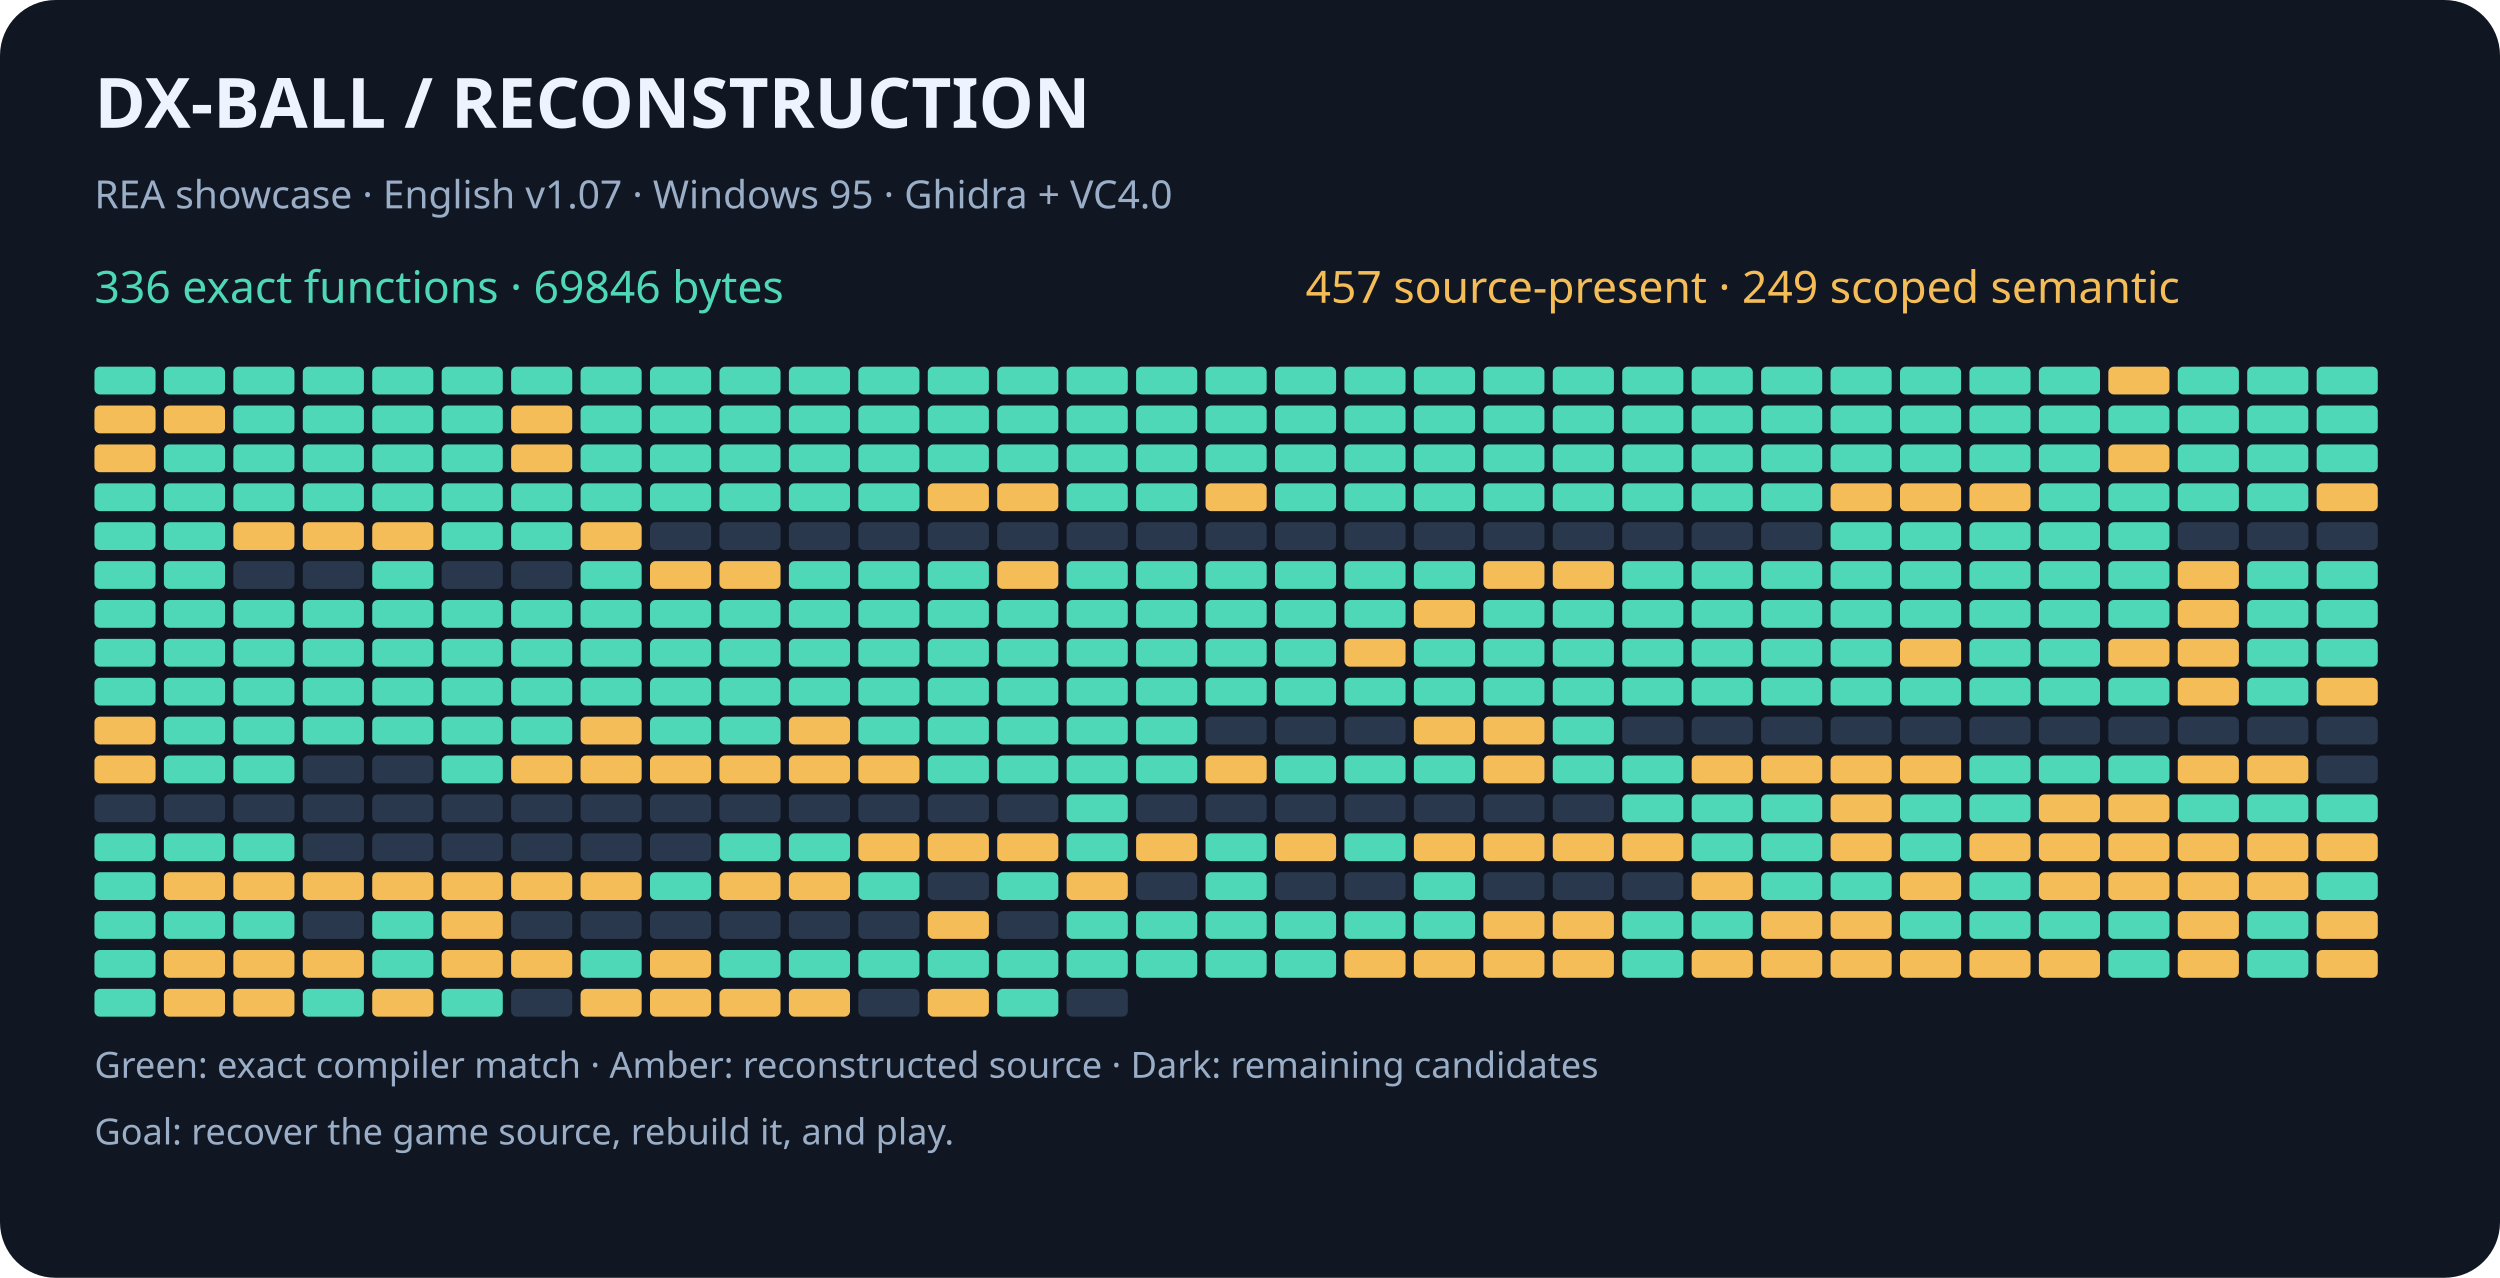
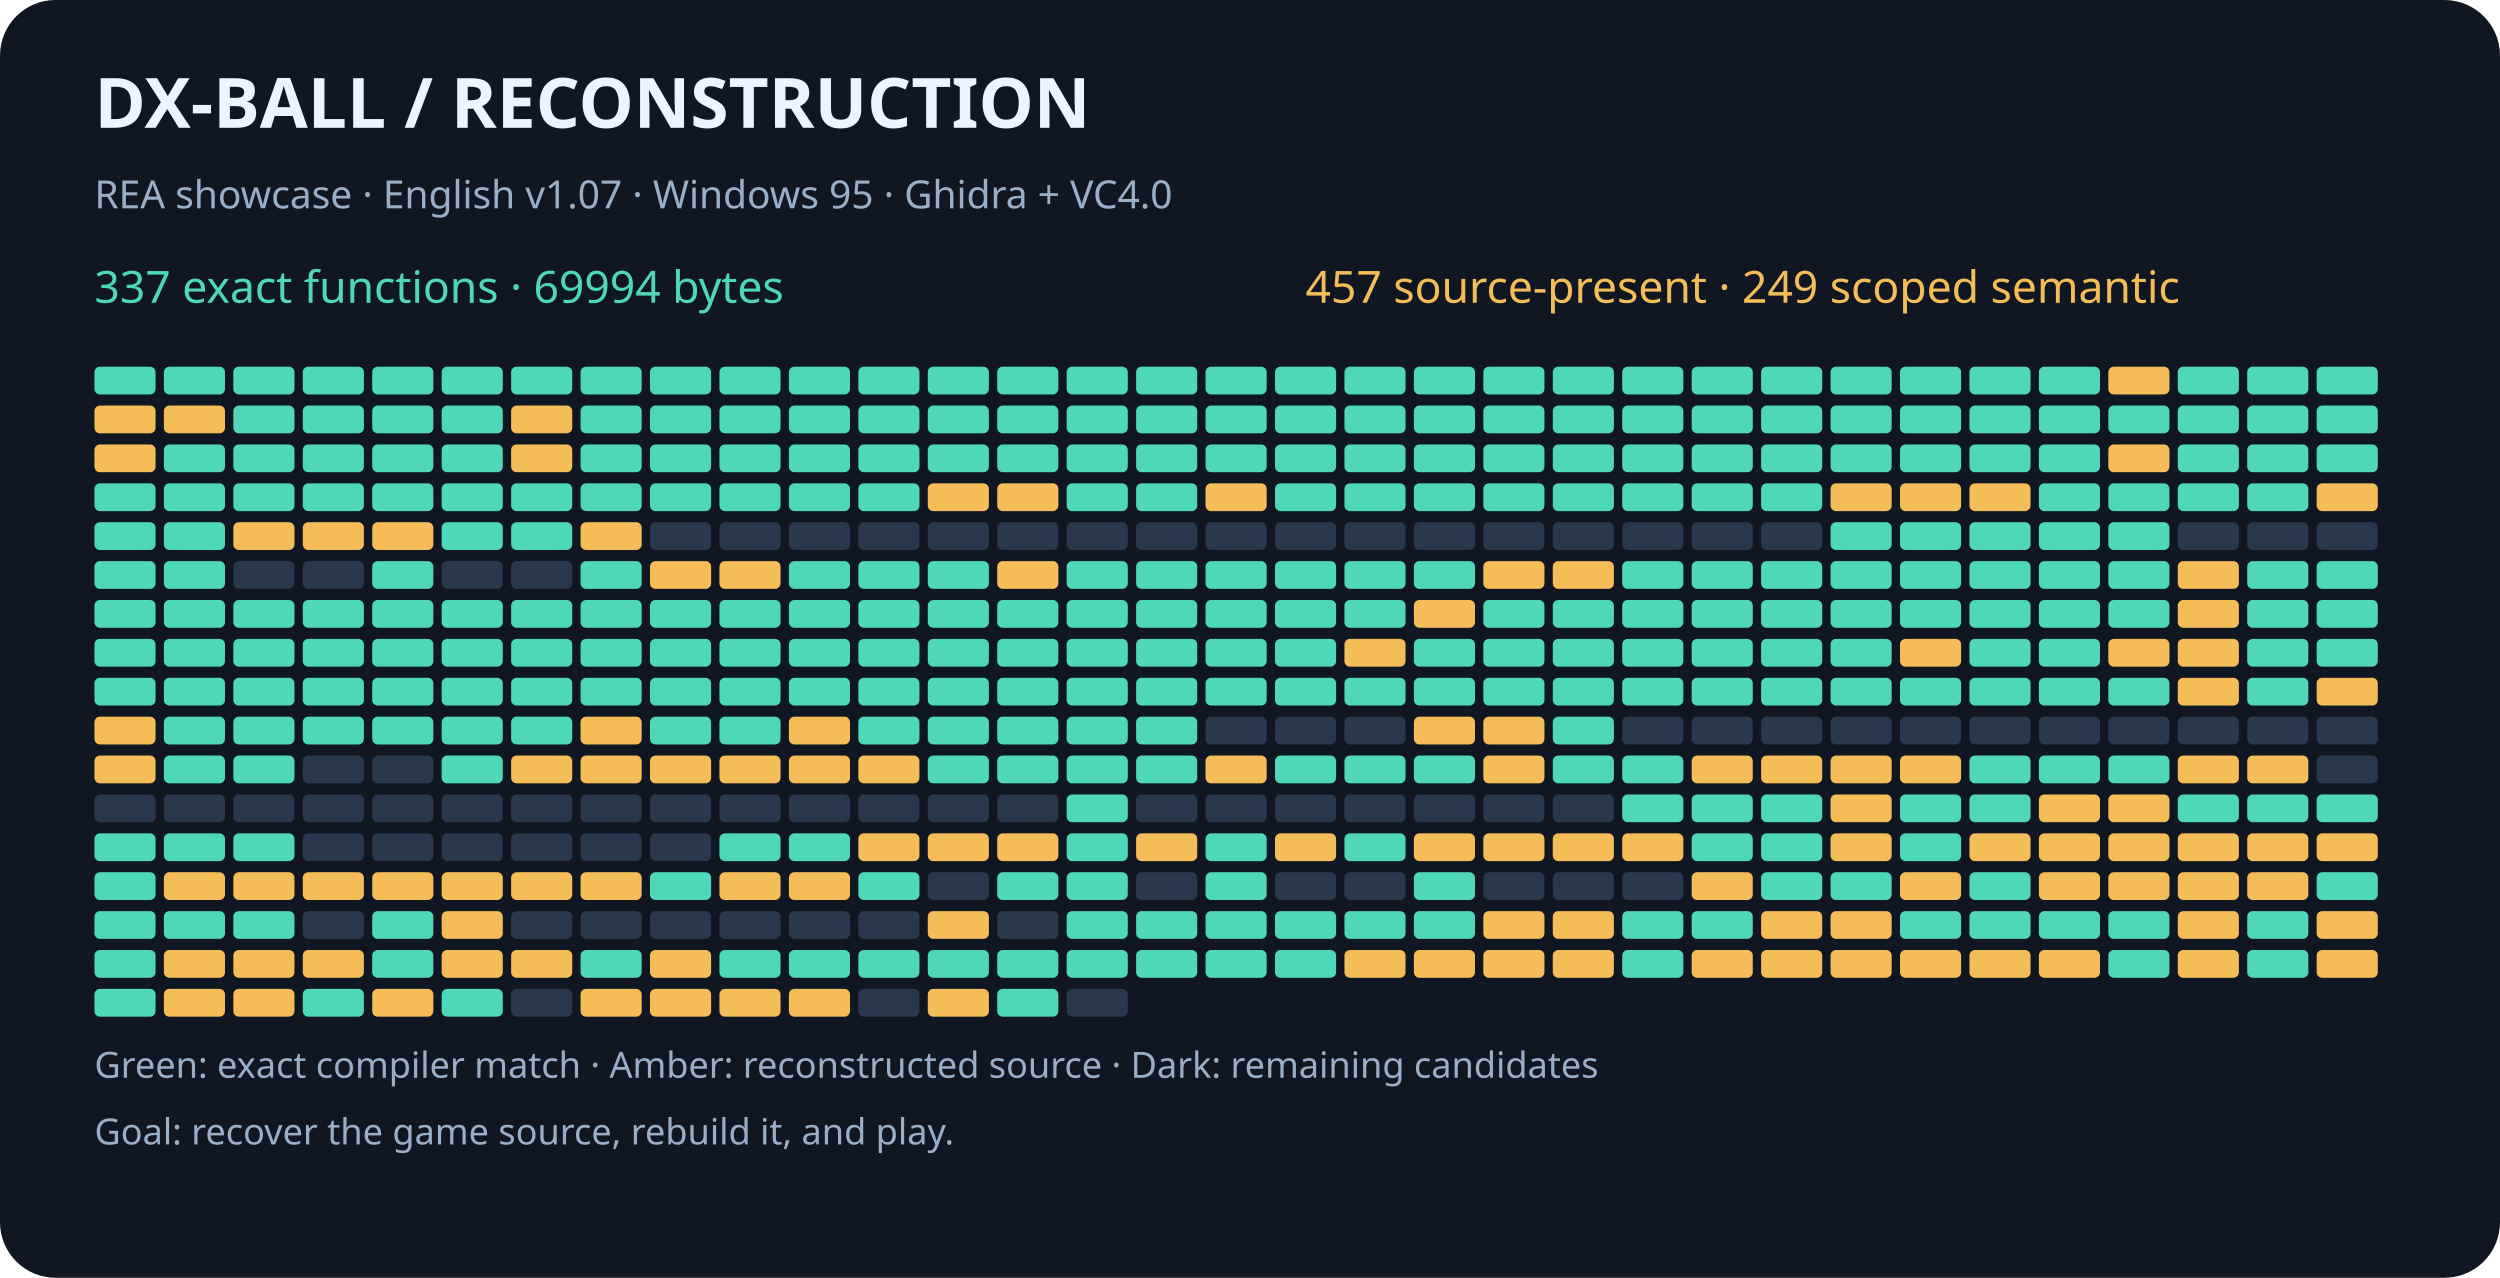
<svg xmlns="http://www.w3.org/2000/svg" width="900" height="460" viewBox="0 0 900 460" role="img" aria-labelledby="title desc">
  <rect width="900" height="460" rx="20" fill="#101722" />
  <g font-family="sans-serif">
    <text x="34" y="46" fill="#eef4ff" font-size="25" font-weight="bold">DX-BALL  /  RECONSTRUCTION</text>
    <text x="34" y="75" fill="#9baec8" font-size="14">REA showcase · English v1.07 · Windows 95 · Ghidra + VC4.0</text>
-     <text x="34" y="109" fill="#4ed8b7" font-size="16">336 exact functions · 69846 bytes</text>
+     <text x="34" y="109" fill="#4ed8b7" font-size="16">337 exact functions · 69994 bytes</text>
    <text x="470" y="109" fill="#f5bd57" font-size="16">457 source-present · 249 scoped semantic</text>
    <rect x="34" y="132" width="22" height="10" rx="2" fill="#4ed8b7" />
    <rect x="59" y="132" width="22" height="10" rx="2" fill="#4ed8b7" />
    <rect x="84" y="132" width="22" height="10" rx="2" fill="#4ed8b7" />
    <rect x="109" y="132" width="22" height="10" rx="2" fill="#4ed8b7" />
    <rect x="134" y="132" width="22" height="10" rx="2" fill="#4ed8b7" />
    <rect x="159" y="132" width="22" height="10" rx="2" fill="#4ed8b7" />
    <rect x="184" y="132" width="22" height="10" rx="2" fill="#4ed8b7" />
    <rect x="209" y="132" width="22" height="10" rx="2" fill="#4ed8b7" />
    <rect x="234" y="132" width="22" height="10" rx="2" fill="#4ed8b7" />
    <rect x="259" y="132" width="22" height="10" rx="2" fill="#4ed8b7" />
    <rect x="284" y="132" width="22" height="10" rx="2" fill="#4ed8b7" />
    <rect x="309" y="132" width="22" height="10" rx="2" fill="#4ed8b7" />
    <rect x="334" y="132" width="22" height="10" rx="2" fill="#4ed8b7" />
    <rect x="359" y="132" width="22" height="10" rx="2" fill="#4ed8b7" />
    <rect x="384" y="132" width="22" height="10" rx="2" fill="#4ed8b7" />
    <rect x="409" y="132" width="22" height="10" rx="2" fill="#4ed8b7" />
    <rect x="434" y="132" width="22" height="10" rx="2" fill="#4ed8b7" />
    <rect x="459" y="132" width="22" height="10" rx="2" fill="#4ed8b7" />
    <rect x="484" y="132" width="22" height="10" rx="2" fill="#4ed8b7" />
    <rect x="509" y="132" width="22" height="10" rx="2" fill="#4ed8b7" />
    <rect x="534" y="132" width="22" height="10" rx="2" fill="#4ed8b7" />
    <rect x="559" y="132" width="22" height="10" rx="2" fill="#4ed8b7" />
    <rect x="584" y="132" width="22" height="10" rx="2" fill="#4ed8b7" />
    <rect x="609" y="132" width="22" height="10" rx="2" fill="#4ed8b7" />
    <rect x="634" y="132" width="22" height="10" rx="2" fill="#4ed8b7" />
    <rect x="659" y="132" width="22" height="10" rx="2" fill="#4ed8b7" />
    <rect x="684" y="132" width="22" height="10" rx="2" fill="#4ed8b7" />
    <rect x="709" y="132" width="22" height="10" rx="2" fill="#4ed8b7" />
    <rect x="734" y="132" width="22" height="10" rx="2" fill="#4ed8b7" />
    <rect x="759" y="132" width="22" height="10" rx="2" fill="#f5bd57" />
    <rect x="784" y="132" width="22" height="10" rx="2" fill="#4ed8b7" />
    <rect x="809" y="132" width="22" height="10" rx="2" fill="#4ed8b7" />
    <rect x="834" y="132" width="22" height="10" rx="2" fill="#4ed8b7" />
    <rect x="34" y="146" width="22" height="10" rx="2" fill="#f5bd57" />
    <rect x="59" y="146" width="22" height="10" rx="2" fill="#f5bd57" />
    <rect x="84" y="146" width="22" height="10" rx="2" fill="#4ed8b7" />
    <rect x="109" y="146" width="22" height="10" rx="2" fill="#4ed8b7" />
    <rect x="134" y="146" width="22" height="10" rx="2" fill="#4ed8b7" />
    <rect x="159" y="146" width="22" height="10" rx="2" fill="#4ed8b7" />
    <rect x="184" y="146" width="22" height="10" rx="2" fill="#f5bd57" />
    <rect x="209" y="146" width="22" height="10" rx="2" fill="#4ed8b7" />
    <rect x="234" y="146" width="22" height="10" rx="2" fill="#4ed8b7" />
    <rect x="259" y="146" width="22" height="10" rx="2" fill="#4ed8b7" />
    <rect x="284" y="146" width="22" height="10" rx="2" fill="#4ed8b7" />
    <rect x="309" y="146" width="22" height="10" rx="2" fill="#4ed8b7" />
    <rect x="334" y="146" width="22" height="10" rx="2" fill="#4ed8b7" />
    <rect x="359" y="146" width="22" height="10" rx="2" fill="#4ed8b7" />
    <rect x="384" y="146" width="22" height="10" rx="2" fill="#4ed8b7" />
    <rect x="409" y="146" width="22" height="10" rx="2" fill="#4ed8b7" />
    <rect x="434" y="146" width="22" height="10" rx="2" fill="#4ed8b7" />
    <rect x="459" y="146" width="22" height="10" rx="2" fill="#4ed8b7" />
    <rect x="484" y="146" width="22" height="10" rx="2" fill="#4ed8b7" />
    <rect x="509" y="146" width="22" height="10" rx="2" fill="#4ed8b7" />
    <rect x="534" y="146" width="22" height="10" rx="2" fill="#4ed8b7" />
    <rect x="559" y="146" width="22" height="10" rx="2" fill="#4ed8b7" />
    <rect x="584" y="146" width="22" height="10" rx="2" fill="#4ed8b7" />
    <rect x="609" y="146" width="22" height="10" rx="2" fill="#4ed8b7" />
    <rect x="634" y="146" width="22" height="10" rx="2" fill="#4ed8b7" />
    <rect x="659" y="146" width="22" height="10" rx="2" fill="#4ed8b7" />
    <rect x="684" y="146" width="22" height="10" rx="2" fill="#4ed8b7" />
    <rect x="709" y="146" width="22" height="10" rx="2" fill="#4ed8b7" />
    <rect x="734" y="146" width="22" height="10" rx="2" fill="#4ed8b7" />
    <rect x="759" y="146" width="22" height="10" rx="2" fill="#4ed8b7" />
    <rect x="784" y="146" width="22" height="10" rx="2" fill="#4ed8b7" />
    <rect x="809" y="146" width="22" height="10" rx="2" fill="#4ed8b7" />
    <rect x="834" y="146" width="22" height="10" rx="2" fill="#4ed8b7" />
    <rect x="34" y="160" width="22" height="10" rx="2" fill="#f5bd57" />
    <rect x="59" y="160" width="22" height="10" rx="2" fill="#4ed8b7" />
    <rect x="84" y="160" width="22" height="10" rx="2" fill="#4ed8b7" />
    <rect x="109" y="160" width="22" height="10" rx="2" fill="#4ed8b7" />
    <rect x="134" y="160" width="22" height="10" rx="2" fill="#4ed8b7" />
    <rect x="159" y="160" width="22" height="10" rx="2" fill="#4ed8b7" />
    <rect x="184" y="160" width="22" height="10" rx="2" fill="#f5bd57" />
    <rect x="209" y="160" width="22" height="10" rx="2" fill="#4ed8b7" />
    <rect x="234" y="160" width="22" height="10" rx="2" fill="#4ed8b7" />
    <rect x="259" y="160" width="22" height="10" rx="2" fill="#4ed8b7" />
    <rect x="284" y="160" width="22" height="10" rx="2" fill="#4ed8b7" />
    <rect x="309" y="160" width="22" height="10" rx="2" fill="#4ed8b7" />
    <rect x="334" y="160" width="22" height="10" rx="2" fill="#4ed8b7" />
    <rect x="359" y="160" width="22" height="10" rx="2" fill="#4ed8b7" />
    <rect x="384" y="160" width="22" height="10" rx="2" fill="#4ed8b7" />
    <rect x="409" y="160" width="22" height="10" rx="2" fill="#4ed8b7" />
    <rect x="434" y="160" width="22" height="10" rx="2" fill="#4ed8b7" />
    <rect x="459" y="160" width="22" height="10" rx="2" fill="#4ed8b7" />
    <rect x="484" y="160" width="22" height="10" rx="2" fill="#4ed8b7" />
    <rect x="509" y="160" width="22" height="10" rx="2" fill="#4ed8b7" />
    <rect x="534" y="160" width="22" height="10" rx="2" fill="#4ed8b7" />
    <rect x="559" y="160" width="22" height="10" rx="2" fill="#4ed8b7" />
    <rect x="584" y="160" width="22" height="10" rx="2" fill="#4ed8b7" />
    <rect x="609" y="160" width="22" height="10" rx="2" fill="#4ed8b7" />
    <rect x="634" y="160" width="22" height="10" rx="2" fill="#4ed8b7" />
    <rect x="659" y="160" width="22" height="10" rx="2" fill="#4ed8b7" />
    <rect x="684" y="160" width="22" height="10" rx="2" fill="#4ed8b7" />
    <rect x="709" y="160" width="22" height="10" rx="2" fill="#4ed8b7" />
    <rect x="734" y="160" width="22" height="10" rx="2" fill="#4ed8b7" />
    <rect x="759" y="160" width="22" height="10" rx="2" fill="#f5bd57" />
    <rect x="784" y="160" width="22" height="10" rx="2" fill="#4ed8b7" />
    <rect x="809" y="160" width="22" height="10" rx="2" fill="#4ed8b7" />
    <rect x="834" y="160" width="22" height="10" rx="2" fill="#4ed8b7" />
    <rect x="34" y="174" width="22" height="10" rx="2" fill="#4ed8b7" />
    <rect x="59" y="174" width="22" height="10" rx="2" fill="#4ed8b7" />
    <rect x="84" y="174" width="22" height="10" rx="2" fill="#4ed8b7" />
    <rect x="109" y="174" width="22" height="10" rx="2" fill="#4ed8b7" />
    <rect x="134" y="174" width="22" height="10" rx="2" fill="#4ed8b7" />
    <rect x="159" y="174" width="22" height="10" rx="2" fill="#4ed8b7" />
    <rect x="184" y="174" width="22" height="10" rx="2" fill="#4ed8b7" />
    <rect x="209" y="174" width="22" height="10" rx="2" fill="#4ed8b7" />
    <rect x="234" y="174" width="22" height="10" rx="2" fill="#4ed8b7" />
    <rect x="259" y="174" width="22" height="10" rx="2" fill="#4ed8b7" />
    <rect x="284" y="174" width="22" height="10" rx="2" fill="#4ed8b7" />
    <rect x="309" y="174" width="22" height="10" rx="2" fill="#4ed8b7" />
    <rect x="334" y="174" width="22" height="10" rx="2" fill="#f5bd57" />
    <rect x="359" y="174" width="22" height="10" rx="2" fill="#f5bd57" />
    <rect x="384" y="174" width="22" height="10" rx="2" fill="#4ed8b7" />
    <rect x="409" y="174" width="22" height="10" rx="2" fill="#4ed8b7" />
    <rect x="434" y="174" width="22" height="10" rx="2" fill="#f5bd57" />
    <rect x="459" y="174" width="22" height="10" rx="2" fill="#4ed8b7" />
    <rect x="484" y="174" width="22" height="10" rx="2" fill="#4ed8b7" />
    <rect x="509" y="174" width="22" height="10" rx="2" fill="#4ed8b7" />
    <rect x="534" y="174" width="22" height="10" rx="2" fill="#4ed8b7" />
    <rect x="559" y="174" width="22" height="10" rx="2" fill="#4ed8b7" />
    <rect x="584" y="174" width="22" height="10" rx="2" fill="#4ed8b7" />
    <rect x="609" y="174" width="22" height="10" rx="2" fill="#4ed8b7" />
    <rect x="634" y="174" width="22" height="10" rx="2" fill="#4ed8b7" />
    <rect x="659" y="174" width="22" height="10" rx="2" fill="#f5bd57" />
    <rect x="684" y="174" width="22" height="10" rx="2" fill="#f5bd57" />
    <rect x="709" y="174" width="22" height="10" rx="2" fill="#f5bd57" />
    <rect x="734" y="174" width="22" height="10" rx="2" fill="#4ed8b7" />
    <rect x="759" y="174" width="22" height="10" rx="2" fill="#4ed8b7" />
    <rect x="784" y="174" width="22" height="10" rx="2" fill="#4ed8b7" />
    <rect x="809" y="174" width="22" height="10" rx="2" fill="#4ed8b7" />
    <rect x="834" y="174" width="22" height="10" rx="2" fill="#f5bd57" />
    <rect x="34" y="188" width="22" height="10" rx="2" fill="#4ed8b7" />
    <rect x="59" y="188" width="22" height="10" rx="2" fill="#4ed8b7" />
    <rect x="84" y="188" width="22" height="10" rx="2" fill="#f5bd57" />
    <rect x="109" y="188" width="22" height="10" rx="2" fill="#f5bd57" />
    <rect x="134" y="188" width="22" height="10" rx="2" fill="#f5bd57" />
    <rect x="159" y="188" width="22" height="10" rx="2" fill="#4ed8b7" />
    <rect x="184" y="188" width="22" height="10" rx="2" fill="#4ed8b7" />
    <rect x="209" y="188" width="22" height="10" rx="2" fill="#f5bd57" />
    <rect x="234" y="188" width="22" height="10" rx="2" fill="#29384c" />
    <rect x="259" y="188" width="22" height="10" rx="2" fill="#29384c" />
    <rect x="284" y="188" width="22" height="10" rx="2" fill="#29384c" />
    <rect x="309" y="188" width="22" height="10" rx="2" fill="#29384c" />
    <rect x="334" y="188" width="22" height="10" rx="2" fill="#29384c" />
    <rect x="359" y="188" width="22" height="10" rx="2" fill="#29384c" />
    <rect x="384" y="188" width="22" height="10" rx="2" fill="#29384c" />
    <rect x="409" y="188" width="22" height="10" rx="2" fill="#29384c" />
    <rect x="434" y="188" width="22" height="10" rx="2" fill="#29384c" />
    <rect x="459" y="188" width="22" height="10" rx="2" fill="#29384c" />
    <rect x="484" y="188" width="22" height="10" rx="2" fill="#29384c" />
    <rect x="509" y="188" width="22" height="10" rx="2" fill="#29384c" />
    <rect x="534" y="188" width="22" height="10" rx="2" fill="#29384c" />
    <rect x="559" y="188" width="22" height="10" rx="2" fill="#29384c" />
    <rect x="584" y="188" width="22" height="10" rx="2" fill="#29384c" />
    <rect x="609" y="188" width="22" height="10" rx="2" fill="#29384c" />
    <rect x="634" y="188" width="22" height="10" rx="2" fill="#29384c" />
    <rect x="659" y="188" width="22" height="10" rx="2" fill="#4ed8b7" />
    <rect x="684" y="188" width="22" height="10" rx="2" fill="#4ed8b7" />
    <rect x="709" y="188" width="22" height="10" rx="2" fill="#4ed8b7" />
    <rect x="734" y="188" width="22" height="10" rx="2" fill="#4ed8b7" />
    <rect x="759" y="188" width="22" height="10" rx="2" fill="#4ed8b7" />
    <rect x="784" y="188" width="22" height="10" rx="2" fill="#29384c" />
    <rect x="809" y="188" width="22" height="10" rx="2" fill="#29384c" />
    <rect x="834" y="188" width="22" height="10" rx="2" fill="#29384c" />
    <rect x="34" y="202" width="22" height="10" rx="2" fill="#4ed8b7" />
    <rect x="59" y="202" width="22" height="10" rx="2" fill="#4ed8b7" />
    <rect x="84" y="202" width="22" height="10" rx="2" fill="#29384c" />
    <rect x="109" y="202" width="22" height="10" rx="2" fill="#29384c" />
    <rect x="134" y="202" width="22" height="10" rx="2" fill="#4ed8b7" />
    <rect x="159" y="202" width="22" height="10" rx="2" fill="#29384c" />
    <rect x="184" y="202" width="22" height="10" rx="2" fill="#29384c" />
    <rect x="209" y="202" width="22" height="10" rx="2" fill="#4ed8b7" />
    <rect x="234" y="202" width="22" height="10" rx="2" fill="#f5bd57" />
    <rect x="259" y="202" width="22" height="10" rx="2" fill="#f5bd57" />
    <rect x="284" y="202" width="22" height="10" rx="2" fill="#4ed8b7" />
    <rect x="309" y="202" width="22" height="10" rx="2" fill="#4ed8b7" />
    <rect x="334" y="202" width="22" height="10" rx="2" fill="#4ed8b7" />
    <rect x="359" y="202" width="22" height="10" rx="2" fill="#f5bd57" />
    <rect x="384" y="202" width="22" height="10" rx="2" fill="#4ed8b7" />
    <rect x="409" y="202" width="22" height="10" rx="2" fill="#4ed8b7" />
    <rect x="434" y="202" width="22" height="10" rx="2" fill="#4ed8b7" />
    <rect x="459" y="202" width="22" height="10" rx="2" fill="#4ed8b7" />
    <rect x="484" y="202" width="22" height="10" rx="2" fill="#4ed8b7" />
    <rect x="509" y="202" width="22" height="10" rx="2" fill="#4ed8b7" />
    <rect x="534" y="202" width="22" height="10" rx="2" fill="#f5bd57" />
    <rect x="559" y="202" width="22" height="10" rx="2" fill="#f5bd57" />
    <rect x="584" y="202" width="22" height="10" rx="2" fill="#4ed8b7" />
    <rect x="609" y="202" width="22" height="10" rx="2" fill="#4ed8b7" />
    <rect x="634" y="202" width="22" height="10" rx="2" fill="#4ed8b7" />
    <rect x="659" y="202" width="22" height="10" rx="2" fill="#4ed8b7" />
    <rect x="684" y="202" width="22" height="10" rx="2" fill="#4ed8b7" />
    <rect x="709" y="202" width="22" height="10" rx="2" fill="#4ed8b7" />
    <rect x="734" y="202" width="22" height="10" rx="2" fill="#4ed8b7" />
    <rect x="759" y="202" width="22" height="10" rx="2" fill="#4ed8b7" />
    <rect x="784" y="202" width="22" height="10" rx="2" fill="#f5bd57" />
    <rect x="809" y="202" width="22" height="10" rx="2" fill="#4ed8b7" />
    <rect x="834" y="202" width="22" height="10" rx="2" fill="#4ed8b7" />
    <rect x="34" y="216" width="22" height="10" rx="2" fill="#4ed8b7" />
    <rect x="59" y="216" width="22" height="10" rx="2" fill="#4ed8b7" />
    <rect x="84" y="216" width="22" height="10" rx="2" fill="#4ed8b7" />
    <rect x="109" y="216" width="22" height="10" rx="2" fill="#4ed8b7" />
    <rect x="134" y="216" width="22" height="10" rx="2" fill="#4ed8b7" />
    <rect x="159" y="216" width="22" height="10" rx="2" fill="#4ed8b7" />
    <rect x="184" y="216" width="22" height="10" rx="2" fill="#4ed8b7" />
    <rect x="209" y="216" width="22" height="10" rx="2" fill="#4ed8b7" />
    <rect x="234" y="216" width="22" height="10" rx="2" fill="#4ed8b7" />
    <rect x="259" y="216" width="22" height="10" rx="2" fill="#4ed8b7" />
    <rect x="284" y="216" width="22" height="10" rx="2" fill="#4ed8b7" />
    <rect x="309" y="216" width="22" height="10" rx="2" fill="#4ed8b7" />
    <rect x="334" y="216" width="22" height="10" rx="2" fill="#4ed8b7" />
    <rect x="359" y="216" width="22" height="10" rx="2" fill="#4ed8b7" />
    <rect x="384" y="216" width="22" height="10" rx="2" fill="#4ed8b7" />
    <rect x="409" y="216" width="22" height="10" rx="2" fill="#4ed8b7" />
    <rect x="434" y="216" width="22" height="10" rx="2" fill="#4ed8b7" />
    <rect x="459" y="216" width="22" height="10" rx="2" fill="#4ed8b7" />
    <rect x="484" y="216" width="22" height="10" rx="2" fill="#4ed8b7" />
    <rect x="509" y="216" width="22" height="10" rx="2" fill="#f5bd57" />
    <rect x="534" y="216" width="22" height="10" rx="2" fill="#4ed8b7" />
    <rect x="559" y="216" width="22" height="10" rx="2" fill="#4ed8b7" />
    <rect x="584" y="216" width="22" height="10" rx="2" fill="#4ed8b7" />
    <rect x="609" y="216" width="22" height="10" rx="2" fill="#4ed8b7" />
    <rect x="634" y="216" width="22" height="10" rx="2" fill="#4ed8b7" />
    <rect x="659" y="216" width="22" height="10" rx="2" fill="#4ed8b7" />
    <rect x="684" y="216" width="22" height="10" rx="2" fill="#4ed8b7" />
    <rect x="709" y="216" width="22" height="10" rx="2" fill="#4ed8b7" />
    <rect x="734" y="216" width="22" height="10" rx="2" fill="#4ed8b7" />
    <rect x="759" y="216" width="22" height="10" rx="2" fill="#4ed8b7" />
    <rect x="784" y="216" width="22" height="10" rx="2" fill="#f5bd57" />
    <rect x="809" y="216" width="22" height="10" rx="2" fill="#4ed8b7" />
    <rect x="834" y="216" width="22" height="10" rx="2" fill="#4ed8b7" />
    <rect x="34" y="230" width="22" height="10" rx="2" fill="#4ed8b7" />
    <rect x="59" y="230" width="22" height="10" rx="2" fill="#4ed8b7" />
    <rect x="84" y="230" width="22" height="10" rx="2" fill="#4ed8b7" />
    <rect x="109" y="230" width="22" height="10" rx="2" fill="#4ed8b7" />
    <rect x="134" y="230" width="22" height="10" rx="2" fill="#4ed8b7" />
    <rect x="159" y="230" width="22" height="10" rx="2" fill="#4ed8b7" />
    <rect x="184" y="230" width="22" height="10" rx="2" fill="#4ed8b7" />
    <rect x="209" y="230" width="22" height="10" rx="2" fill="#4ed8b7" />
    <rect x="234" y="230" width="22" height="10" rx="2" fill="#4ed8b7" />
    <rect x="259" y="230" width="22" height="10" rx="2" fill="#4ed8b7" />
    <rect x="284" y="230" width="22" height="10" rx="2" fill="#4ed8b7" />
    <rect x="309" y="230" width="22" height="10" rx="2" fill="#4ed8b7" />
    <rect x="334" y="230" width="22" height="10" rx="2" fill="#4ed8b7" />
    <rect x="359" y="230" width="22" height="10" rx="2" fill="#4ed8b7" />
    <rect x="384" y="230" width="22" height="10" rx="2" fill="#4ed8b7" />
    <rect x="409" y="230" width="22" height="10" rx="2" fill="#4ed8b7" />
    <rect x="434" y="230" width="22" height="10" rx="2" fill="#4ed8b7" />
    <rect x="459" y="230" width="22" height="10" rx="2" fill="#4ed8b7" />
    <rect x="484" y="230" width="22" height="10" rx="2" fill="#f5bd57" />
    <rect x="509" y="230" width="22" height="10" rx="2" fill="#4ed8b7" />
    <rect x="534" y="230" width="22" height="10" rx="2" fill="#4ed8b7" />
    <rect x="559" y="230" width="22" height="10" rx="2" fill="#4ed8b7" />
    <rect x="584" y="230" width="22" height="10" rx="2" fill="#4ed8b7" />
    <rect x="609" y="230" width="22" height="10" rx="2" fill="#4ed8b7" />
    <rect x="634" y="230" width="22" height="10" rx="2" fill="#4ed8b7" />
    <rect x="659" y="230" width="22" height="10" rx="2" fill="#4ed8b7" />
    <rect x="684" y="230" width="22" height="10" rx="2" fill="#f5bd57" />
    <rect x="709" y="230" width="22" height="10" rx="2" fill="#4ed8b7" />
    <rect x="734" y="230" width="22" height="10" rx="2" fill="#4ed8b7" />
    <rect x="759" y="230" width="22" height="10" rx="2" fill="#f5bd57" />
    <rect x="784" y="230" width="22" height="10" rx="2" fill="#f5bd57" />
    <rect x="809" y="230" width="22" height="10" rx="2" fill="#4ed8b7" />
    <rect x="834" y="230" width="22" height="10" rx="2" fill="#4ed8b7" />
    <rect x="34" y="244" width="22" height="10" rx="2" fill="#4ed8b7" />
    <rect x="59" y="244" width="22" height="10" rx="2" fill="#4ed8b7" />
    <rect x="84" y="244" width="22" height="10" rx="2" fill="#4ed8b7" />
    <rect x="109" y="244" width="22" height="10" rx="2" fill="#4ed8b7" />
    <rect x="134" y="244" width="22" height="10" rx="2" fill="#4ed8b7" />
    <rect x="159" y="244" width="22" height="10" rx="2" fill="#4ed8b7" />
    <rect x="184" y="244" width="22" height="10" rx="2" fill="#4ed8b7" />
    <rect x="209" y="244" width="22" height="10" rx="2" fill="#4ed8b7" />
    <rect x="234" y="244" width="22" height="10" rx="2" fill="#4ed8b7" />
    <rect x="259" y="244" width="22" height="10" rx="2" fill="#4ed8b7" />
    <rect x="284" y="244" width="22" height="10" rx="2" fill="#4ed8b7" />
    <rect x="309" y="244" width="22" height="10" rx="2" fill="#4ed8b7" />
    <rect x="334" y="244" width="22" height="10" rx="2" fill="#4ed8b7" />
    <rect x="359" y="244" width="22" height="10" rx="2" fill="#4ed8b7" />
    <rect x="384" y="244" width="22" height="10" rx="2" fill="#4ed8b7" />
    <rect x="409" y="244" width="22" height="10" rx="2" fill="#4ed8b7" />
    <rect x="434" y="244" width="22" height="10" rx="2" fill="#4ed8b7" />
    <rect x="459" y="244" width="22" height="10" rx="2" fill="#4ed8b7" />
    <rect x="484" y="244" width="22" height="10" rx="2" fill="#4ed8b7" />
    <rect x="509" y="244" width="22" height="10" rx="2" fill="#4ed8b7" />
    <rect x="534" y="244" width="22" height="10" rx="2" fill="#4ed8b7" />
    <rect x="559" y="244" width="22" height="10" rx="2" fill="#4ed8b7" />
    <rect x="584" y="244" width="22" height="10" rx="2" fill="#4ed8b7" />
    <rect x="609" y="244" width="22" height="10" rx="2" fill="#4ed8b7" />
    <rect x="634" y="244" width="22" height="10" rx="2" fill="#4ed8b7" />
    <rect x="659" y="244" width="22" height="10" rx="2" fill="#4ed8b7" />
    <rect x="684" y="244" width="22" height="10" rx="2" fill="#4ed8b7" />
    <rect x="709" y="244" width="22" height="10" rx="2" fill="#4ed8b7" />
    <rect x="734" y="244" width="22" height="10" rx="2" fill="#4ed8b7" />
    <rect x="759" y="244" width="22" height="10" rx="2" fill="#4ed8b7" />
    <rect x="784" y="244" width="22" height="10" rx="2" fill="#f5bd57" />
    <rect x="809" y="244" width="22" height="10" rx="2" fill="#4ed8b7" />
    <rect x="834" y="244" width="22" height="10" rx="2" fill="#f5bd57" />
    <rect x="34" y="258" width="22" height="10" rx="2" fill="#f5bd57" />
    <rect x="59" y="258" width="22" height="10" rx="2" fill="#4ed8b7" />
    <rect x="84" y="258" width="22" height="10" rx="2" fill="#4ed8b7" />
    <rect x="109" y="258" width="22" height="10" rx="2" fill="#4ed8b7" />
    <rect x="134" y="258" width="22" height="10" rx="2" fill="#4ed8b7" />
    <rect x="159" y="258" width="22" height="10" rx="2" fill="#4ed8b7" />
    <rect x="184" y="258" width="22" height="10" rx="2" fill="#4ed8b7" />
    <rect x="209" y="258" width="22" height="10" rx="2" fill="#f5bd57" />
    <rect x="234" y="258" width="22" height="10" rx="2" fill="#4ed8b7" />
    <rect x="259" y="258" width="22" height="10" rx="2" fill="#4ed8b7" />
    <rect x="284" y="258" width="22" height="10" rx="2" fill="#f5bd57" />
    <rect x="309" y="258" width="22" height="10" rx="2" fill="#4ed8b7" />
    <rect x="334" y="258" width="22" height="10" rx="2" fill="#4ed8b7" />
    <rect x="359" y="258" width="22" height="10" rx="2" fill="#4ed8b7" />
    <rect x="384" y="258" width="22" height="10" rx="2" fill="#4ed8b7" />
    <rect x="409" y="258" width="22" height="10" rx="2" fill="#4ed8b7" />
    <rect x="434" y="258" width="22" height="10" rx="2" fill="#29384c" />
    <rect x="459" y="258" width="22" height="10" rx="2" fill="#29384c" />
    <rect x="484" y="258" width="22" height="10" rx="2" fill="#29384c" />
    <rect x="509" y="258" width="22" height="10" rx="2" fill="#f5bd57" />
    <rect x="534" y="258" width="22" height="10" rx="2" fill="#f5bd57" />
    <rect x="559" y="258" width="22" height="10" rx="2" fill="#4ed8b7" />
    <rect x="584" y="258" width="22" height="10" rx="2" fill="#29384c" />
    <rect x="609" y="258" width="22" height="10" rx="2" fill="#29384c" />
    <rect x="634" y="258" width="22" height="10" rx="2" fill="#29384c" />
    <rect x="659" y="258" width="22" height="10" rx="2" fill="#29384c" />
    <rect x="684" y="258" width="22" height="10" rx="2" fill="#29384c" />
    <rect x="709" y="258" width="22" height="10" rx="2" fill="#29384c" />
    <rect x="734" y="258" width="22" height="10" rx="2" fill="#29384c" />
    <rect x="759" y="258" width="22" height="10" rx="2" fill="#29384c" />
    <rect x="784" y="258" width="22" height="10" rx="2" fill="#29384c" />
    <rect x="809" y="258" width="22" height="10" rx="2" fill="#29384c" />
    <rect x="834" y="258" width="22" height="10" rx="2" fill="#29384c" />
    <rect x="34" y="272" width="22" height="10" rx="2" fill="#f5bd57" />
    <rect x="59" y="272" width="22" height="10" rx="2" fill="#4ed8b7" />
    <rect x="84" y="272" width="22" height="10" rx="2" fill="#4ed8b7" />
    <rect x="109" y="272" width="22" height="10" rx="2" fill="#29384c" />
    <rect x="134" y="272" width="22" height="10" rx="2" fill="#29384c" />
    <rect x="159" y="272" width="22" height="10" rx="2" fill="#4ed8b7" />
    <rect x="184" y="272" width="22" height="10" rx="2" fill="#f5bd57" />
    <rect x="209" y="272" width="22" height="10" rx="2" fill="#f5bd57" />
    <rect x="234" y="272" width="22" height="10" rx="2" fill="#f5bd57" />
    <rect x="259" y="272" width="22" height="10" rx="2" fill="#f5bd57" />
    <rect x="284" y="272" width="22" height="10" rx="2" fill="#f5bd57" />
    <rect x="309" y="272" width="22" height="10" rx="2" fill="#f5bd57" />
    <rect x="334" y="272" width="22" height="10" rx="2" fill="#4ed8b7" />
    <rect x="359" y="272" width="22" height="10" rx="2" fill="#4ed8b7" />
    <rect x="384" y="272" width="22" height="10" rx="2" fill="#4ed8b7" />
    <rect x="409" y="272" width="22" height="10" rx="2" fill="#4ed8b7" />
    <rect x="434" y="272" width="22" height="10" rx="2" fill="#f5bd57" />
    <rect x="459" y="272" width="22" height="10" rx="2" fill="#4ed8b7" />
    <rect x="484" y="272" width="22" height="10" rx="2" fill="#4ed8b7" />
    <rect x="509" y="272" width="22" height="10" rx="2" fill="#4ed8b7" />
    <rect x="534" y="272" width="22" height="10" rx="2" fill="#f5bd57" />
    <rect x="559" y="272" width="22" height="10" rx="2" fill="#4ed8b7" />
    <rect x="584" y="272" width="22" height="10" rx="2" fill="#4ed8b7" />
    <rect x="609" y="272" width="22" height="10" rx="2" fill="#f5bd57" />
    <rect x="634" y="272" width="22" height="10" rx="2" fill="#f5bd57" />
    <rect x="659" y="272" width="22" height="10" rx="2" fill="#f5bd57" />
    <rect x="684" y="272" width="22" height="10" rx="2" fill="#f5bd57" />
    <rect x="709" y="272" width="22" height="10" rx="2" fill="#4ed8b7" />
    <rect x="734" y="272" width="22" height="10" rx="2" fill="#4ed8b7" />
    <rect x="759" y="272" width="22" height="10" rx="2" fill="#4ed8b7" />
    <rect x="784" y="272" width="22" height="10" rx="2" fill="#f5bd57" />
    <rect x="809" y="272" width="22" height="10" rx="2" fill="#f5bd57" />
    <rect x="834" y="272" width="22" height="10" rx="2" fill="#29384c" />
    <rect x="34" y="286" width="22" height="10" rx="2" fill="#29384c" />
    <rect x="59" y="286" width="22" height="10" rx="2" fill="#29384c" />
    <rect x="84" y="286" width="22" height="10" rx="2" fill="#29384c" />
    <rect x="109" y="286" width="22" height="10" rx="2" fill="#29384c" />
    <rect x="134" y="286" width="22" height="10" rx="2" fill="#29384c" />
    <rect x="159" y="286" width="22" height="10" rx="2" fill="#29384c" />
    <rect x="184" y="286" width="22" height="10" rx="2" fill="#29384c" />
    <rect x="209" y="286" width="22" height="10" rx="2" fill="#29384c" />
    <rect x="234" y="286" width="22" height="10" rx="2" fill="#29384c" />
    <rect x="259" y="286" width="22" height="10" rx="2" fill="#29384c" />
    <rect x="284" y="286" width="22" height="10" rx="2" fill="#29384c" />
    <rect x="309" y="286" width="22" height="10" rx="2" fill="#29384c" />
    <rect x="334" y="286" width="22" height="10" rx="2" fill="#29384c" />
    <rect x="359" y="286" width="22" height="10" rx="2" fill="#29384c" />
    <rect x="384" y="286" width="22" height="10" rx="2" fill="#4ed8b7" />
    <rect x="409" y="286" width="22" height="10" rx="2" fill="#29384c" />
    <rect x="434" y="286" width="22" height="10" rx="2" fill="#29384c" />
    <rect x="459" y="286" width="22" height="10" rx="2" fill="#29384c" />
    <rect x="484" y="286" width="22" height="10" rx="2" fill="#29384c" />
    <rect x="509" y="286" width="22" height="10" rx="2" fill="#29384c" />
    <rect x="534" y="286" width="22" height="10" rx="2" fill="#29384c" />
    <rect x="559" y="286" width="22" height="10" rx="2" fill="#29384c" />
    <rect x="584" y="286" width="22" height="10" rx="2" fill="#4ed8b7" />
    <rect x="609" y="286" width="22" height="10" rx="2" fill="#4ed8b7" />
    <rect x="634" y="286" width="22" height="10" rx="2" fill="#4ed8b7" />
    <rect x="659" y="286" width="22" height="10" rx="2" fill="#f5bd57" />
    <rect x="684" y="286" width="22" height="10" rx="2" fill="#4ed8b7" />
    <rect x="709" y="286" width="22" height="10" rx="2" fill="#4ed8b7" />
    <rect x="734" y="286" width="22" height="10" rx="2" fill="#f5bd57" />
    <rect x="759" y="286" width="22" height="10" rx="2" fill="#f5bd57" />
    <rect x="784" y="286" width="22" height="10" rx="2" fill="#4ed8b7" />
    <rect x="809" y="286" width="22" height="10" rx="2" fill="#4ed8b7" />
    <rect x="834" y="286" width="22" height="10" rx="2" fill="#4ed8b7" />
    <rect x="34" y="300" width="22" height="10" rx="2" fill="#4ed8b7" />
    <rect x="59" y="300" width="22" height="10" rx="2" fill="#4ed8b7" />
    <rect x="84" y="300" width="22" height="10" rx="2" fill="#4ed8b7" />
    <rect x="109" y="300" width="22" height="10" rx="2" fill="#29384c" />
    <rect x="134" y="300" width="22" height="10" rx="2" fill="#29384c" />
    <rect x="159" y="300" width="22" height="10" rx="2" fill="#29384c" />
    <rect x="184" y="300" width="22" height="10" rx="2" fill="#29384c" />
    <rect x="209" y="300" width="22" height="10" rx="2" fill="#29384c" />
    <rect x="234" y="300" width="22" height="10" rx="2" fill="#29384c" />
    <rect x="259" y="300" width="22" height="10" rx="2" fill="#4ed8b7" />
    <rect x="284" y="300" width="22" height="10" rx="2" fill="#4ed8b7" />
    <rect x="309" y="300" width="22" height="10" rx="2" fill="#f5bd57" />
    <rect x="334" y="300" width="22" height="10" rx="2" fill="#f5bd57" />
    <rect x="359" y="300" width="22" height="10" rx="2" fill="#f5bd57" />
    <rect x="384" y="300" width="22" height="10" rx="2" fill="#4ed8b7" />
    <rect x="409" y="300" width="22" height="10" rx="2" fill="#f5bd57" />
    <rect x="434" y="300" width="22" height="10" rx="2" fill="#4ed8b7" />
    <rect x="459" y="300" width="22" height="10" rx="2" fill="#f5bd57" />
    <rect x="484" y="300" width="22" height="10" rx="2" fill="#4ed8b7" />
    <rect x="509" y="300" width="22" height="10" rx="2" fill="#f5bd57" />
    <rect x="534" y="300" width="22" height="10" rx="2" fill="#f5bd57" />
    <rect x="559" y="300" width="22" height="10" rx="2" fill="#f5bd57" />
    <rect x="584" y="300" width="22" height="10" rx="2" fill="#f5bd57" />
    <rect x="609" y="300" width="22" height="10" rx="2" fill="#4ed8b7" />
    <rect x="634" y="300" width="22" height="10" rx="2" fill="#4ed8b7" />
    <rect x="659" y="300" width="22" height="10" rx="2" fill="#f5bd57" />
    <rect x="684" y="300" width="22" height="10" rx="2" fill="#4ed8b7" />
    <rect x="709" y="300" width="22" height="10" rx="2" fill="#f5bd57" />
    <rect x="734" y="300" width="22" height="10" rx="2" fill="#f5bd57" />
    <rect x="759" y="300" width="22" height="10" rx="2" fill="#f5bd57" />
    <rect x="784" y="300" width="22" height="10" rx="2" fill="#f5bd57" />
    <rect x="809" y="300" width="22" height="10" rx="2" fill="#f5bd57" />
    <rect x="834" y="300" width="22" height="10" rx="2" fill="#f5bd57" />
    <rect x="34" y="314" width="22" height="10" rx="2" fill="#4ed8b7" />
    <rect x="59" y="314" width="22" height="10" rx="2" fill="#f5bd57" />
    <rect x="84" y="314" width="22" height="10" rx="2" fill="#f5bd57" />
    <rect x="109" y="314" width="22" height="10" rx="2" fill="#f5bd57" />
    <rect x="134" y="314" width="22" height="10" rx="2" fill="#f5bd57" />
    <rect x="159" y="314" width="22" height="10" rx="2" fill="#f5bd57" />
    <rect x="184" y="314" width="22" height="10" rx="2" fill="#f5bd57" />
    <rect x="209" y="314" width="22" height="10" rx="2" fill="#f5bd57" />
    <rect x="234" y="314" width="22" height="10" rx="2" fill="#4ed8b7" />
    <rect x="259" y="314" width="22" height="10" rx="2" fill="#f5bd57" />
    <rect x="284" y="314" width="22" height="10" rx="2" fill="#f5bd57" />
    <rect x="309" y="314" width="22" height="10" rx="2" fill="#4ed8b7" />
    <rect x="334" y="314" width="22" height="10" rx="2" fill="#29384c" />
    <rect x="359" y="314" width="22" height="10" rx="2" fill="#4ed8b7" />
-     <rect x="384" y="314" width="22" height="10" rx="2" fill="#f5bd57" />
+     <rect x="384" y="314" width="22" height="10" rx="2" fill="#4ed8b7" />
    <rect x="409" y="314" width="22" height="10" rx="2" fill="#29384c" />
    <rect x="434" y="314" width="22" height="10" rx="2" fill="#4ed8b7" />
    <rect x="459" y="314" width="22" height="10" rx="2" fill="#29384c" />
    <rect x="484" y="314" width="22" height="10" rx="2" fill="#29384c" />
    <rect x="509" y="314" width="22" height="10" rx="2" fill="#4ed8b7" />
    <rect x="534" y="314" width="22" height="10" rx="2" fill="#29384c" />
    <rect x="559" y="314" width="22" height="10" rx="2" fill="#29384c" />
    <rect x="584" y="314" width="22" height="10" rx="2" fill="#29384c" />
    <rect x="609" y="314" width="22" height="10" rx="2" fill="#f5bd57" />
    <rect x="634" y="314" width="22" height="10" rx="2" fill="#4ed8b7" />
    <rect x="659" y="314" width="22" height="10" rx="2" fill="#4ed8b7" />
    <rect x="684" y="314" width="22" height="10" rx="2" fill="#f5bd57" />
    <rect x="709" y="314" width="22" height="10" rx="2" fill="#4ed8b7" />
    <rect x="734" y="314" width="22" height="10" rx="2" fill="#f5bd57" />
    <rect x="759" y="314" width="22" height="10" rx="2" fill="#f5bd57" />
    <rect x="784" y="314" width="22" height="10" rx="2" fill="#f5bd57" />
    <rect x="809" y="314" width="22" height="10" rx="2" fill="#f5bd57" />
    <rect x="834" y="314" width="22" height="10" rx="2" fill="#4ed8b7" />
    <rect x="34" y="328" width="22" height="10" rx="2" fill="#4ed8b7" />
    <rect x="59" y="328" width="22" height="10" rx="2" fill="#4ed8b7" />
    <rect x="84" y="328" width="22" height="10" rx="2" fill="#4ed8b7" />
    <rect x="109" y="328" width="22" height="10" rx="2" fill="#29384c" />
    <rect x="134" y="328" width="22" height="10" rx="2" fill="#4ed8b7" />
    <rect x="159" y="328" width="22" height="10" rx="2" fill="#f5bd57" />
    <rect x="184" y="328" width="22" height="10" rx="2" fill="#29384c" />
    <rect x="209" y="328" width="22" height="10" rx="2" fill="#29384c" />
    <rect x="234" y="328" width="22" height="10" rx="2" fill="#29384c" />
    <rect x="259" y="328" width="22" height="10" rx="2" fill="#29384c" />
    <rect x="284" y="328" width="22" height="10" rx="2" fill="#29384c" />
    <rect x="309" y="328" width="22" height="10" rx="2" fill="#29384c" />
    <rect x="334" y="328" width="22" height="10" rx="2" fill="#f5bd57" />
    <rect x="359" y="328" width="22" height="10" rx="2" fill="#29384c" />
    <rect x="384" y="328" width="22" height="10" rx="2" fill="#4ed8b7" />
    <rect x="409" y="328" width="22" height="10" rx="2" fill="#4ed8b7" />
    <rect x="434" y="328" width="22" height="10" rx="2" fill="#4ed8b7" />
    <rect x="459" y="328" width="22" height="10" rx="2" fill="#4ed8b7" />
    <rect x="484" y="328" width="22" height="10" rx="2" fill="#4ed8b7" />
    <rect x="509" y="328" width="22" height="10" rx="2" fill="#4ed8b7" />
    <rect x="534" y="328" width="22" height="10" rx="2" fill="#f5bd57" />
    <rect x="559" y="328" width="22" height="10" rx="2" fill="#f5bd57" />
    <rect x="584" y="328" width="22" height="10" rx="2" fill="#4ed8b7" />
    <rect x="609" y="328" width="22" height="10" rx="2" fill="#4ed8b7" />
    <rect x="634" y="328" width="22" height="10" rx="2" fill="#f5bd57" />
    <rect x="659" y="328" width="22" height="10" rx="2" fill="#f5bd57" />
    <rect x="684" y="328" width="22" height="10" rx="2" fill="#4ed8b7" />
    <rect x="709" y="328" width="22" height="10" rx="2" fill="#4ed8b7" />
    <rect x="734" y="328" width="22" height="10" rx="2" fill="#4ed8b7" />
    <rect x="759" y="328" width="22" height="10" rx="2" fill="#4ed8b7" />
    <rect x="784" y="328" width="22" height="10" rx="2" fill="#f5bd57" />
    <rect x="809" y="328" width="22" height="10" rx="2" fill="#4ed8b7" />
    <rect x="834" y="328" width="22" height="10" rx="2" fill="#f5bd57" />
    <rect x="34" y="342" width="22" height="10" rx="2" fill="#4ed8b7" />
    <rect x="59" y="342" width="22" height="10" rx="2" fill="#f5bd57" />
    <rect x="84" y="342" width="22" height="10" rx="2" fill="#f5bd57" />
    <rect x="109" y="342" width="22" height="10" rx="2" fill="#f5bd57" />
    <rect x="134" y="342" width="22" height="10" rx="2" fill="#4ed8b7" />
    <rect x="159" y="342" width="22" height="10" rx="2" fill="#f5bd57" />
    <rect x="184" y="342" width="22" height="10" rx="2" fill="#f5bd57" />
    <rect x="209" y="342" width="22" height="10" rx="2" fill="#4ed8b7" />
    <rect x="234" y="342" width="22" height="10" rx="2" fill="#f5bd57" />
    <rect x="259" y="342" width="22" height="10" rx="2" fill="#4ed8b7" />
    <rect x="284" y="342" width="22" height="10" rx="2" fill="#4ed8b7" />
    <rect x="309" y="342" width="22" height="10" rx="2" fill="#4ed8b7" />
    <rect x="334" y="342" width="22" height="10" rx="2" fill="#4ed8b7" />
    <rect x="359" y="342" width="22" height="10" rx="2" fill="#4ed8b7" />
    <rect x="384" y="342" width="22" height="10" rx="2" fill="#4ed8b7" />
    <rect x="409" y="342" width="22" height="10" rx="2" fill="#4ed8b7" />
    <rect x="434" y="342" width="22" height="10" rx="2" fill="#4ed8b7" />
    <rect x="459" y="342" width="22" height="10" rx="2" fill="#4ed8b7" />
    <rect x="484" y="342" width="22" height="10" rx="2" fill="#f5bd57" />
    <rect x="509" y="342" width="22" height="10" rx="2" fill="#f5bd57" />
    <rect x="534" y="342" width="22" height="10" rx="2" fill="#f5bd57" />
    <rect x="559" y="342" width="22" height="10" rx="2" fill="#f5bd57" />
    <rect x="584" y="342" width="22" height="10" rx="2" fill="#4ed8b7" />
    <rect x="609" y="342" width="22" height="10" rx="2" fill="#f5bd57" />
    <rect x="634" y="342" width="22" height="10" rx="2" fill="#f5bd57" />
    <rect x="659" y="342" width="22" height="10" rx="2" fill="#f5bd57" />
    <rect x="684" y="342" width="22" height="10" rx="2" fill="#f5bd57" />
    <rect x="709" y="342" width="22" height="10" rx="2" fill="#f5bd57" />
    <rect x="734" y="342" width="22" height="10" rx="2" fill="#f5bd57" />
    <rect x="759" y="342" width="22" height="10" rx="2" fill="#4ed8b7" />
    <rect x="784" y="342" width="22" height="10" rx="2" fill="#f5bd57" />
    <rect x="809" y="342" width="22" height="10" rx="2" fill="#4ed8b7" />
    <rect x="834" y="342" width="22" height="10" rx="2" fill="#f5bd57" />
    <rect x="34" y="356" width="22" height="10" rx="2" fill="#4ed8b7" />
    <rect x="59" y="356" width="22" height="10" rx="2" fill="#f5bd57" />
    <rect x="84" y="356" width="22" height="10" rx="2" fill="#f5bd57" />
    <rect x="109" y="356" width="22" height="10" rx="2" fill="#4ed8b7" />
    <rect x="134" y="356" width="22" height="10" rx="2" fill="#f5bd57" />
    <rect x="159" y="356" width="22" height="10" rx="2" fill="#4ed8b7" />
    <rect x="184" y="356" width="22" height="10" rx="2" fill="#29384c" />
    <rect x="209" y="356" width="22" height="10" rx="2" fill="#f5bd57" />
    <rect x="234" y="356" width="22" height="10" rx="2" fill="#f5bd57" />
    <rect x="259" y="356" width="22" height="10" rx="2" fill="#f5bd57" />
    <rect x="284" y="356" width="22" height="10" rx="2" fill="#f5bd57" />
    <rect x="309" y="356" width="22" height="10" rx="2" fill="#29384c" />
    <rect x="334" y="356" width="22" height="10" rx="2" fill="#f5bd57" />
    <rect x="359" y="356" width="22" height="10" rx="2" fill="#4ed8b7" />
    <rect x="384" y="356" width="22" height="10" rx="2" fill="#29384c" />
    <text x="34" y="388" fill="#9baec8" font-size="13">Green: exact compiler match · Amber: reconstructed source · Dark: remaining candidates</text>
    <text x="34" y="412" fill="#9baec8" font-size="13">Goal: recover the game source, rebuild it, and play.</text>
  </g>
</svg>
